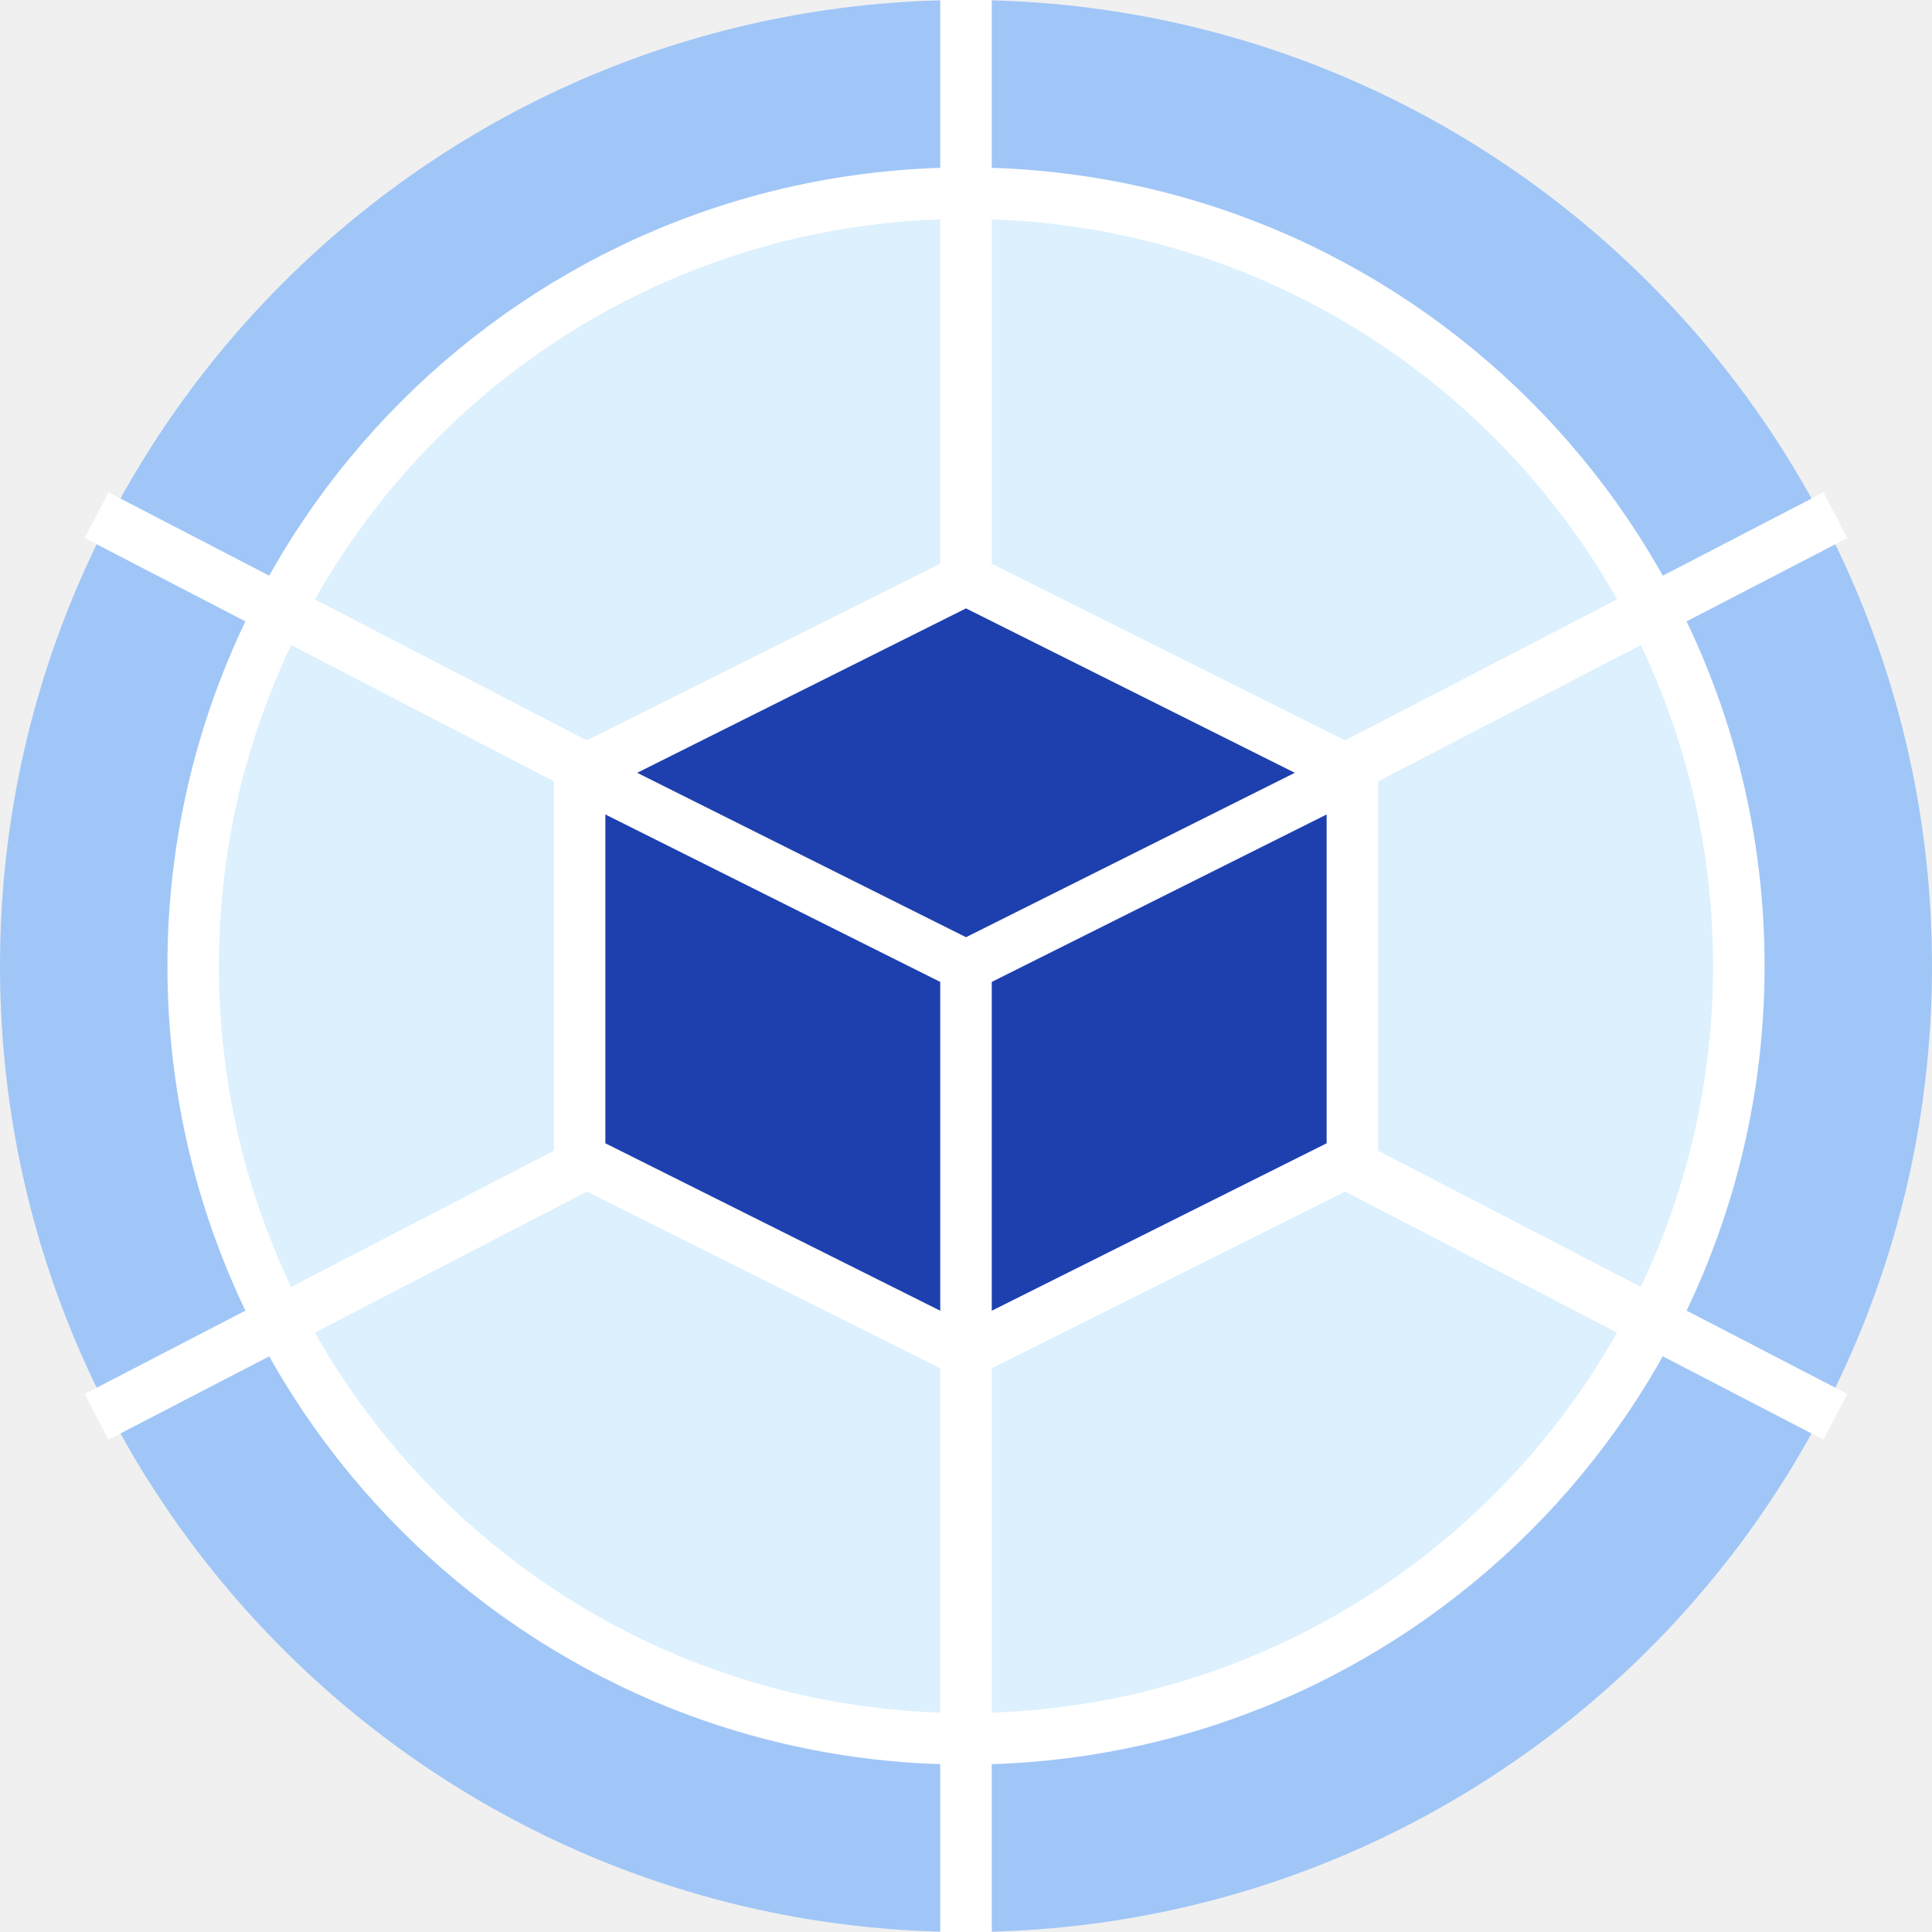
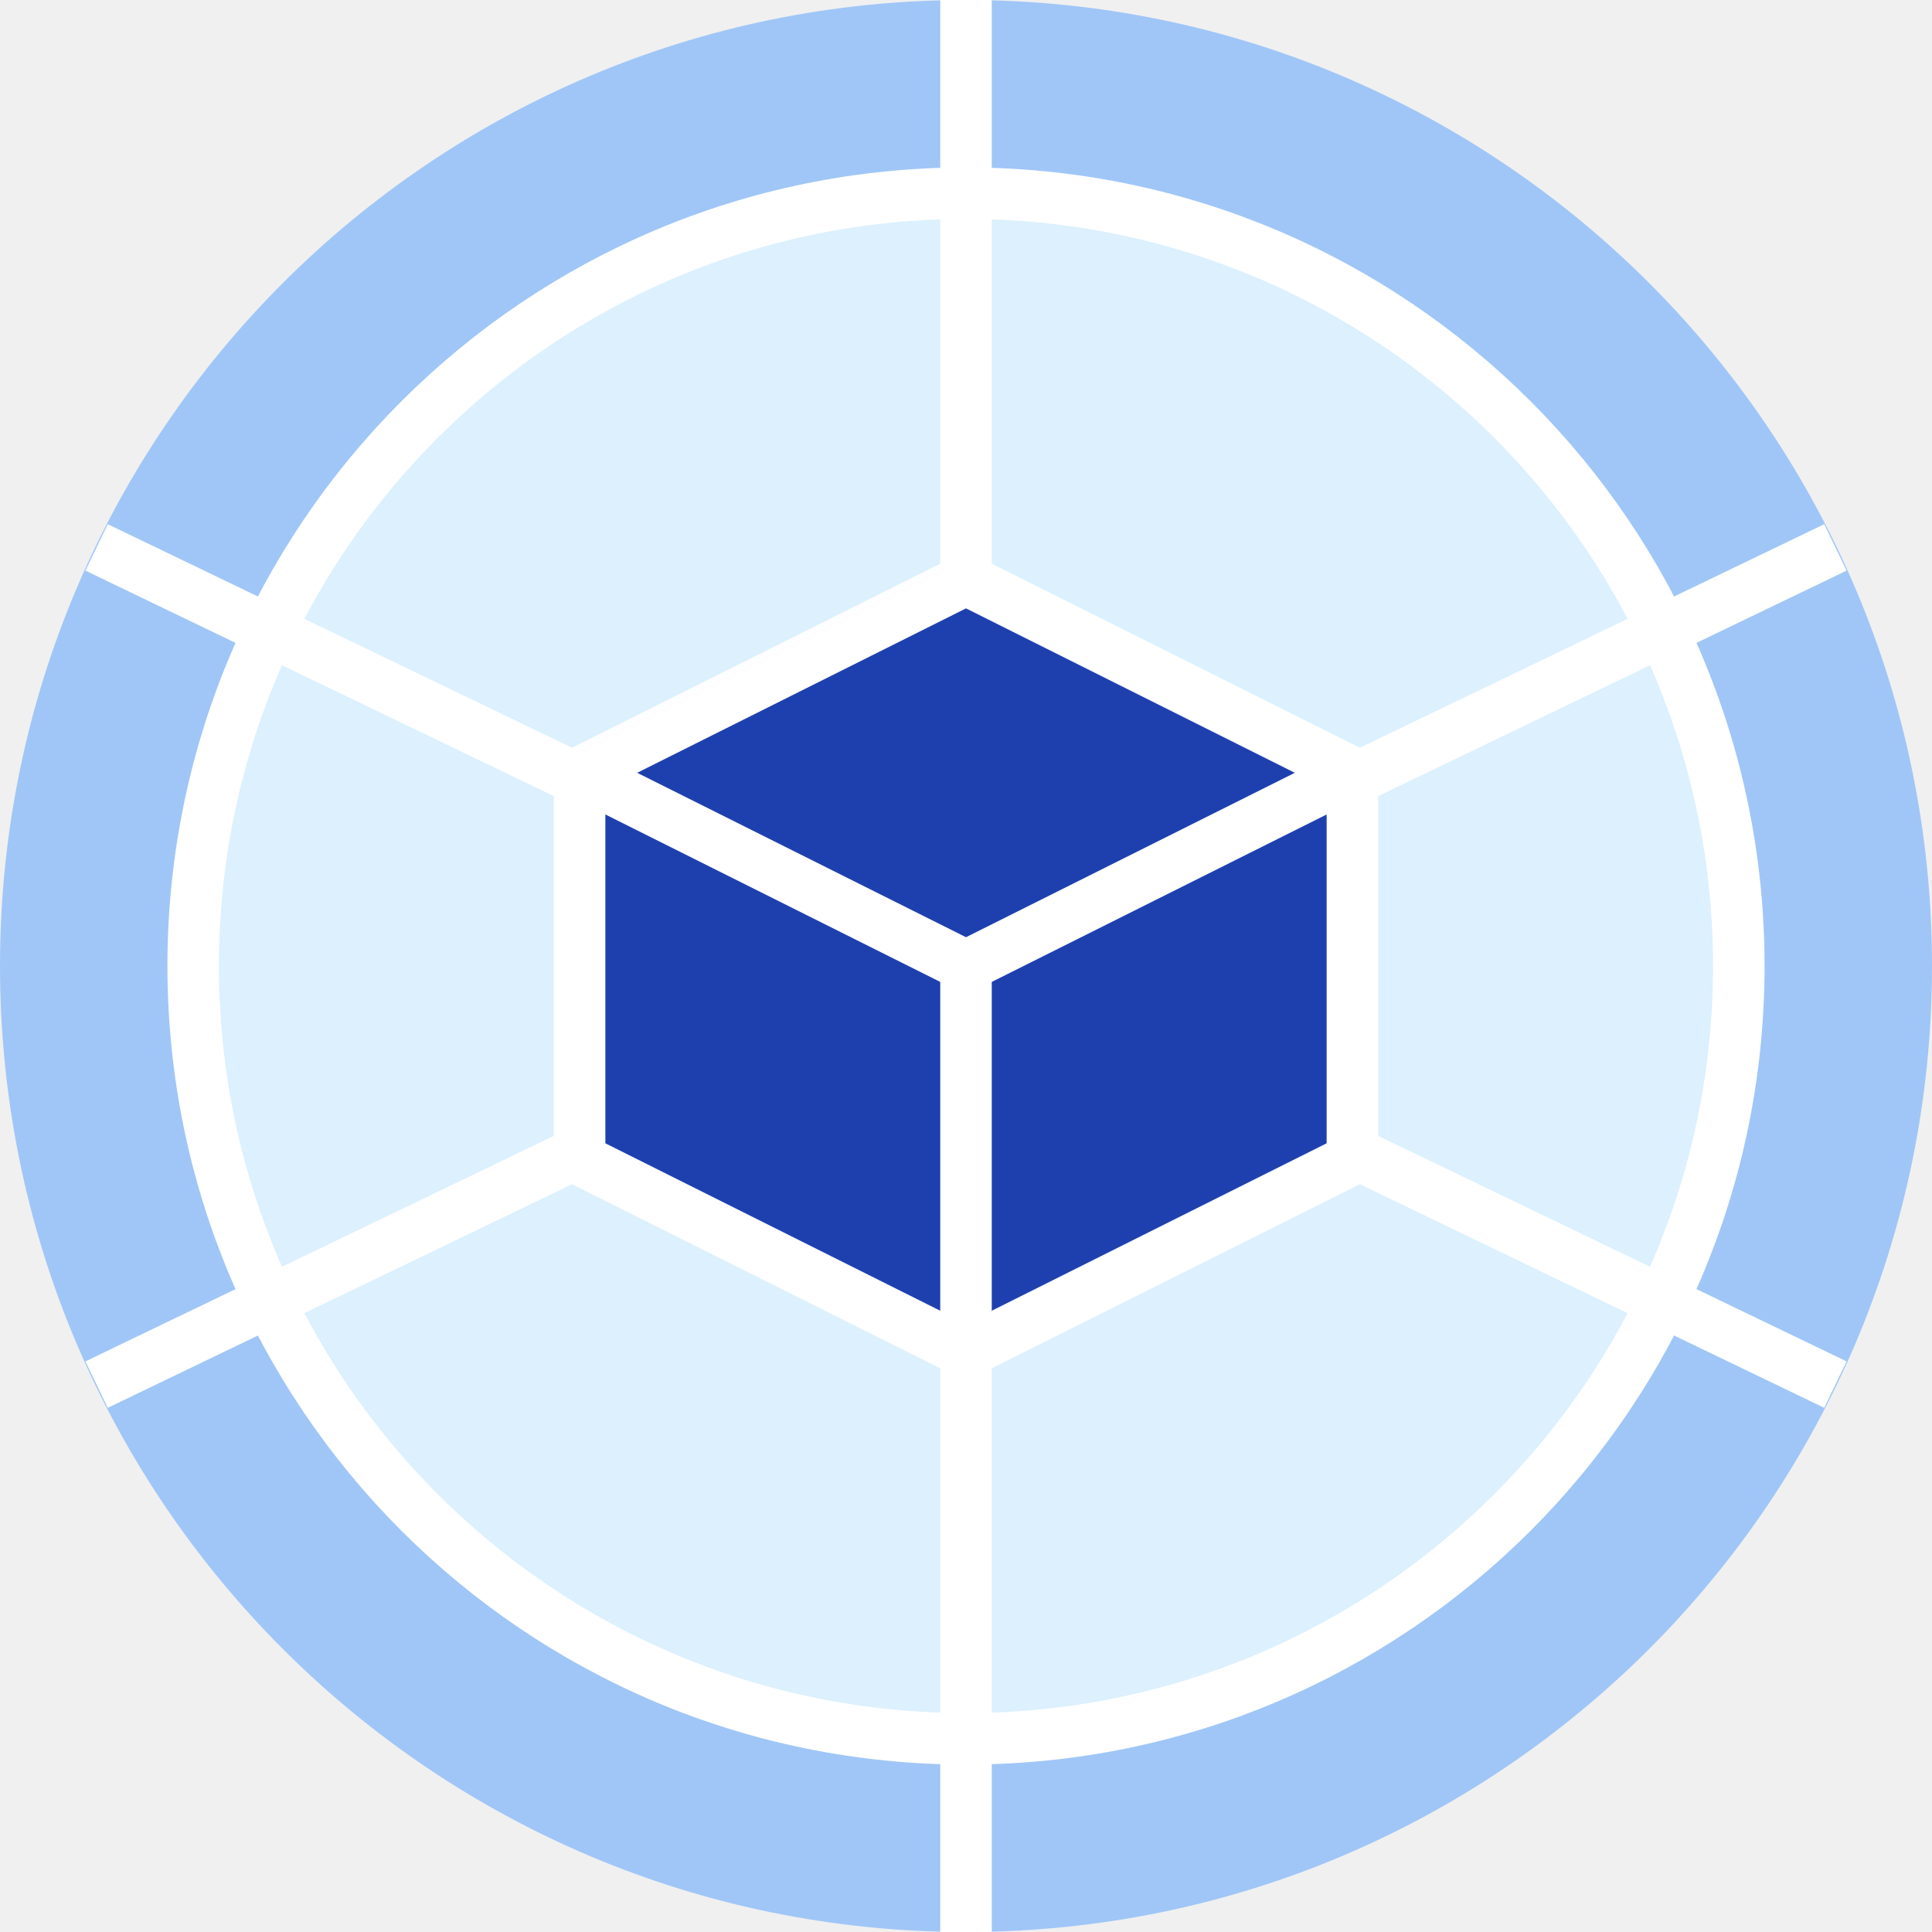
<svg xmlns="http://www.w3.org/2000/svg" viewBox="0 0 600 600">
  <circle cx="300" cy="300" r="300" fill="#A0C6F7" />
  <circle cx="300" cy="300" r="240" fill="#DCF0FD" stroke="white" stroke-width="16" />
-   <line x1="30" y1="160" x2="570" y2="440" stroke="white" stroke-width="16" />
-   <line x1="30" y1="440" x2="570" y2="160" stroke="white" stroke-width="16" />
+   <line x1="30" y1="170" x2="570" y2="430" stroke="white" stroke-width="16" />
+   <line x1="30" y1="430" x2="570" y2="170" stroke="white" stroke-width="16" />
  <line x1="300" y1="0" x2="300" y2="600" stroke="white" stroke-width="16" />
  <path d="M300 180 L420 240 L420 360 L300 420 L180 360 L180 240 Z" fill="#1E40AF" stroke="white" stroke-width="16" />
  <line x1="300" y1="300" x2="420" y2="240" stroke="white" stroke-width="16" />
  <line x1="300" y1="300" x2="180" y2="240" stroke="white" stroke-width="16" />
  <line x1="300" y1="300" x2="300" y2="420" stroke="white" stroke-width="16" />
</svg>
